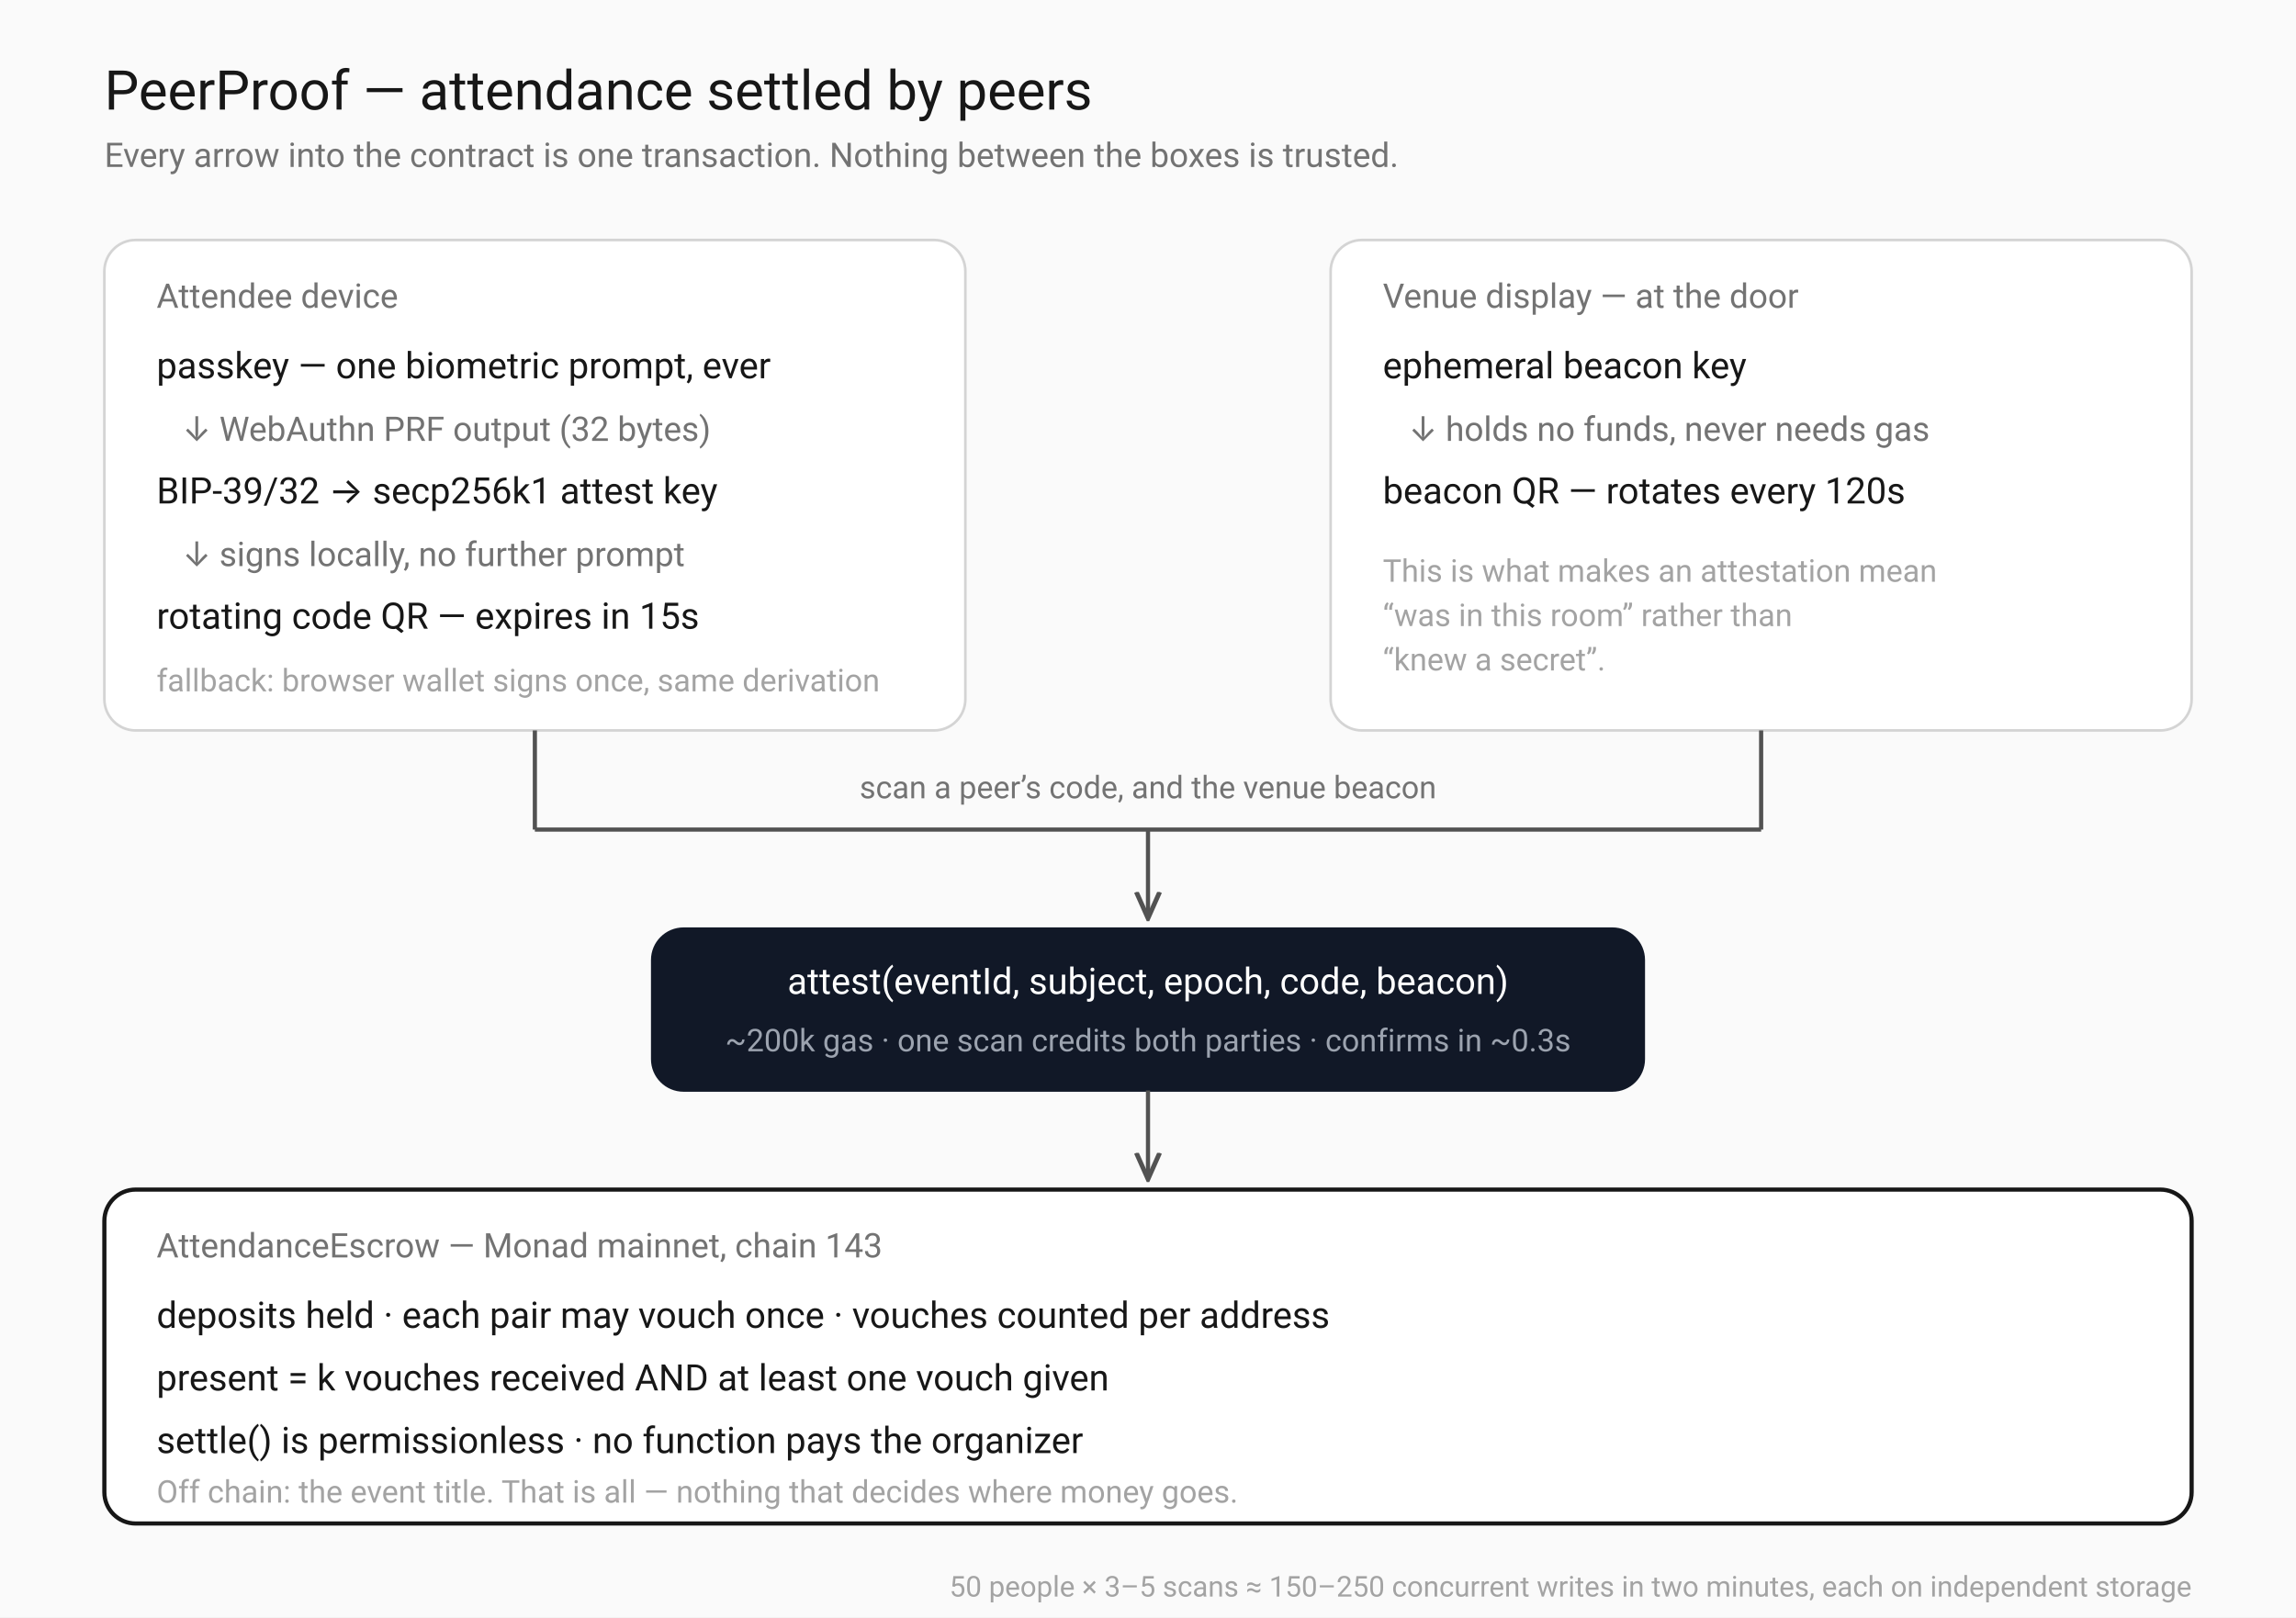
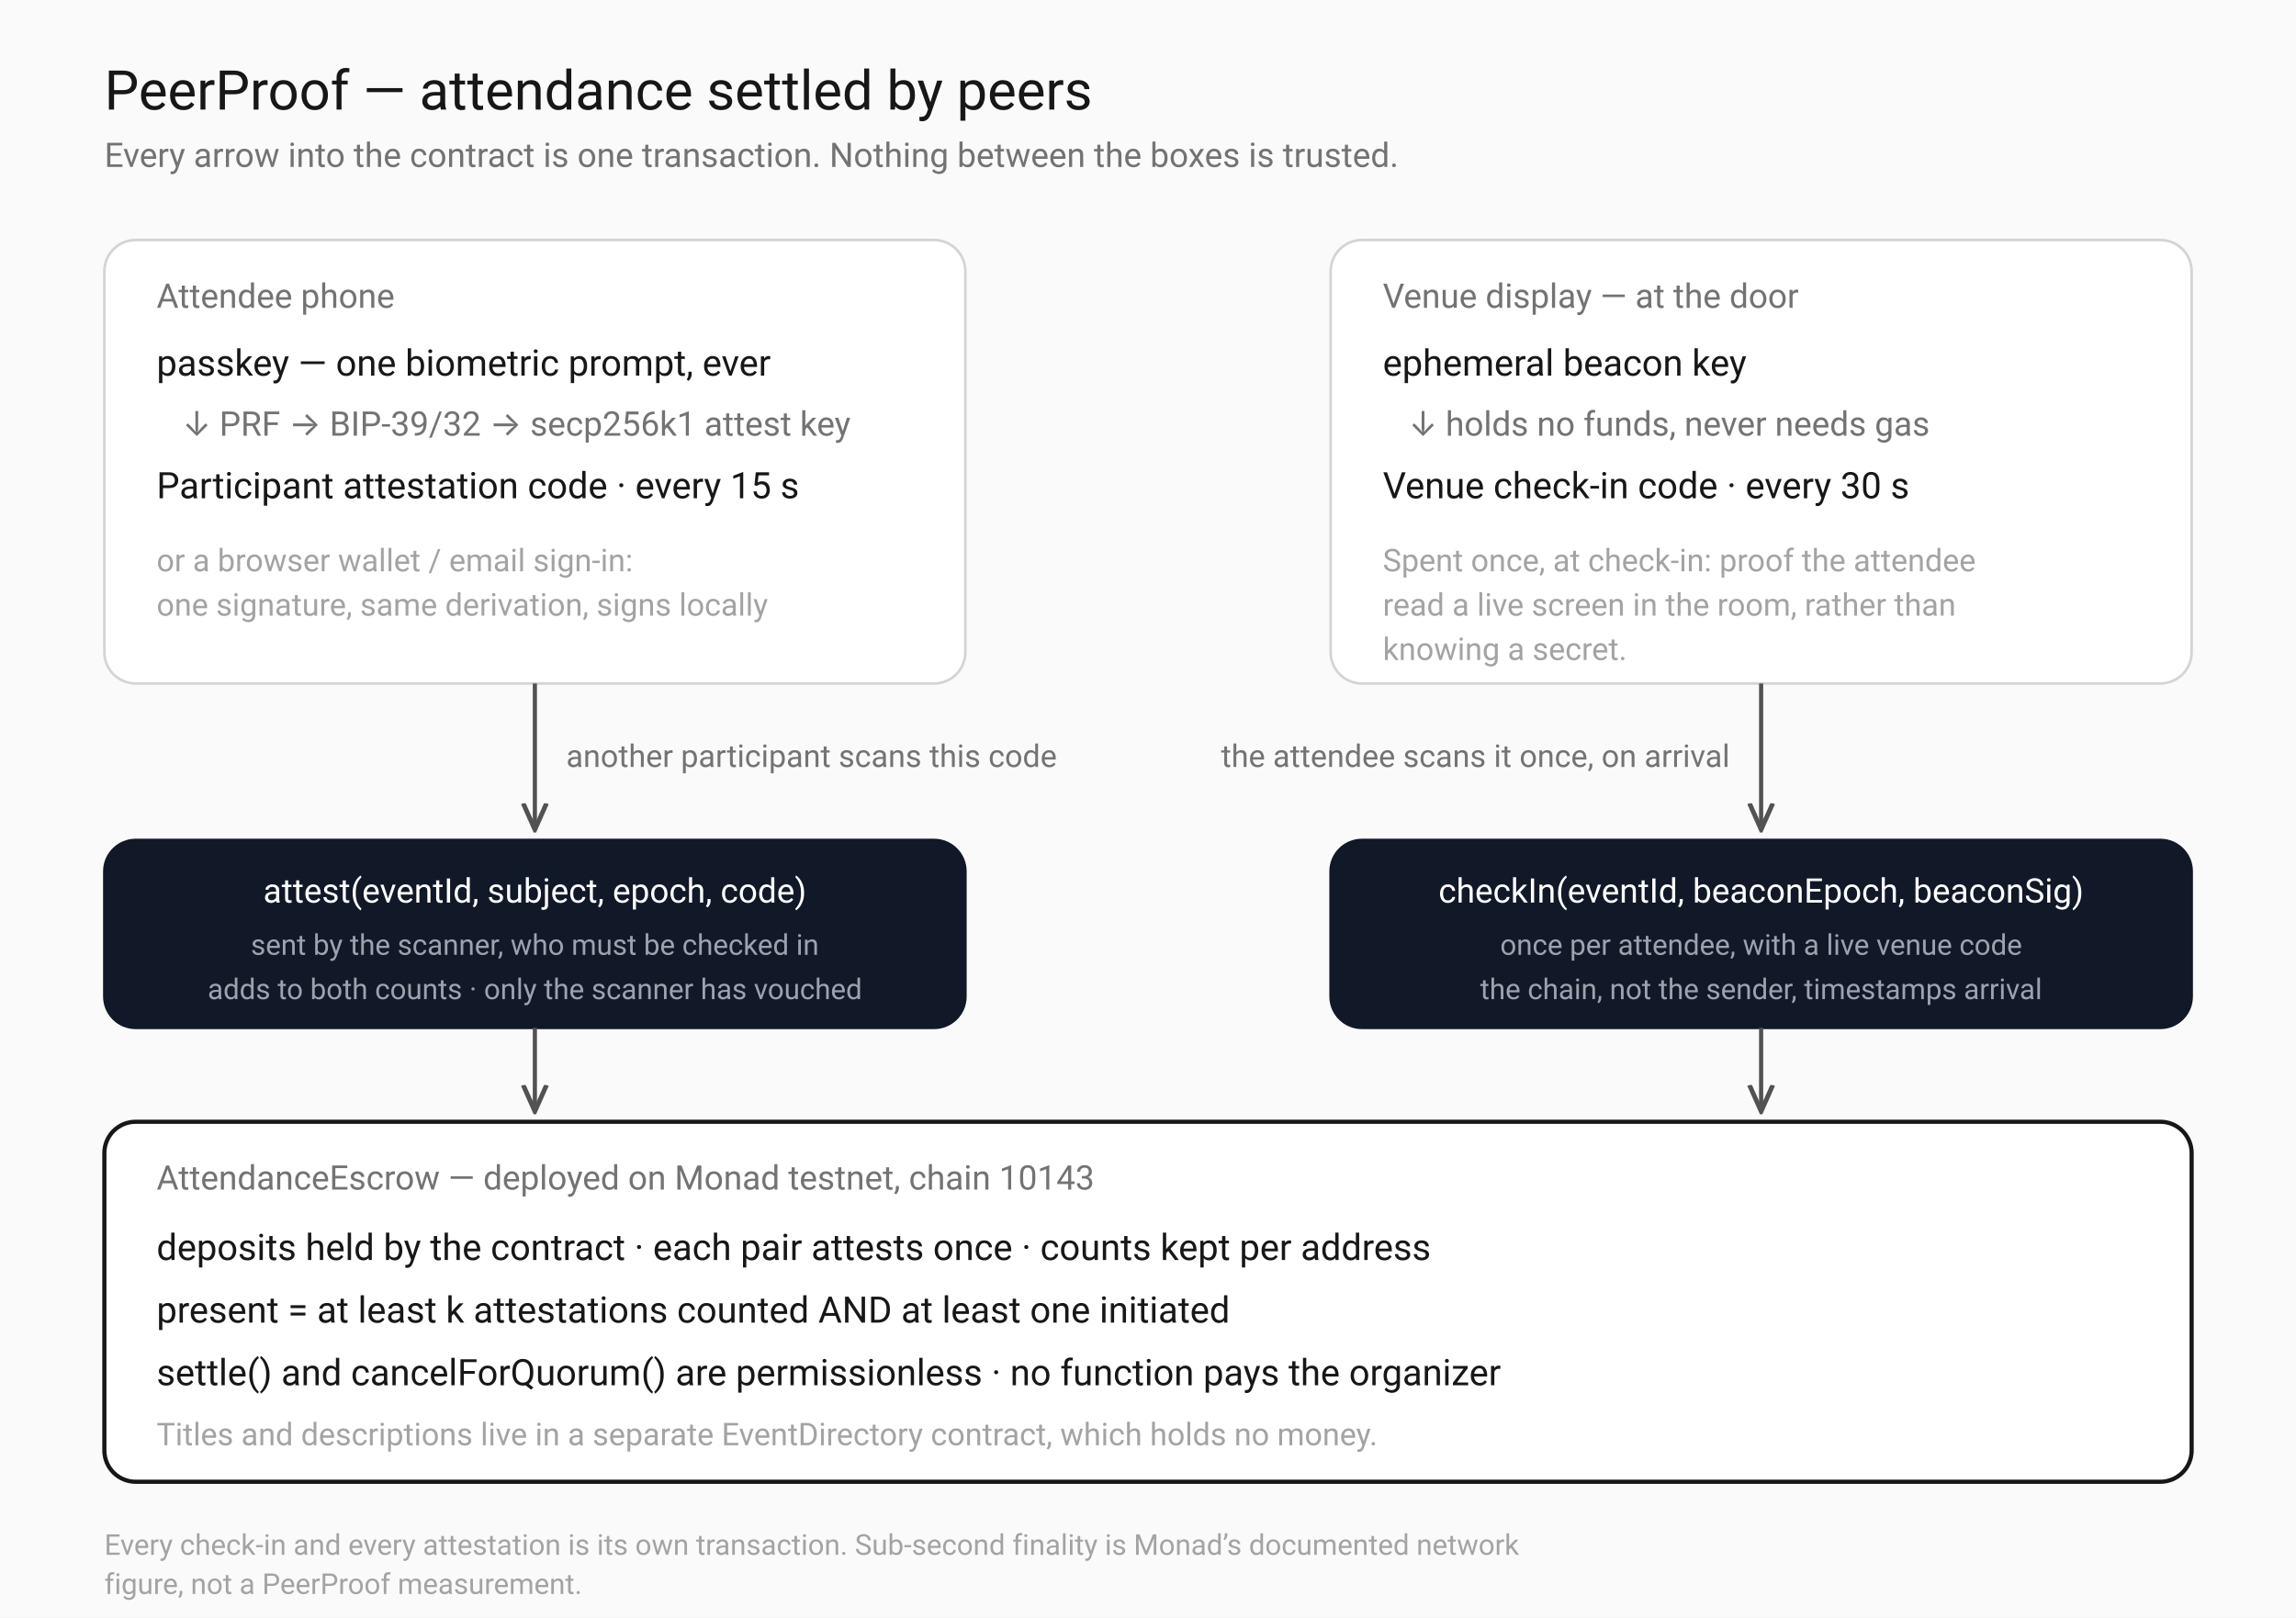
<svg xmlns="http://www.w3.org/2000/svg" viewBox="0 0 880 620" width="880" height="620" font-family="ui-sans-serif, system-ui, -apple-system, Segoe UI, Roboto, sans-serif">
  <defs>
    <marker id="arrow" viewBox="0 0 10 10" refX="9" refY="5" markerWidth="7" markerHeight="7" orient="auto">
      <path d="M0,1 L9,5 L0,9" fill="none" stroke="#525252" stroke-width="1.6" />
    </marker>
  </defs>
  <rect width="880" height="620" fill="#fafafa" />
  <text x="40" y="42" font-size="21" fill="#171717">PeerProof — attendance settled by peers</text>
  <text x="40" y="64" font-size="13" fill="#737373">Every arrow into the contract is one transaction. Nothing between the boxes is trusted.</text>
-   <rect x="40" y="92" width="330" height="188" rx="12" fill="#ffffff" stroke="#d4d4d4" />
-   <text x="60" y="118" font-size="13" fill="#737373">Attendee device</text>
-   <text x="60" y="145" font-size="14" fill="#171717">passkey — one biometric prompt, ever</text>
-   <text x="70" y="169" font-size="13" fill="#737373">↓ WebAuthn PRF output (32 bytes)</text>
-   <text x="60" y="193" font-size="14" fill="#171717">BIP-39/32 → secp256k1 attest key</text>
-   <text x="70" y="217" font-size="13" fill="#737373">↓ signs locally, no further prompt</text>
-   <text x="60" y="241" font-size="14" fill="#171717">rotating code QR — expires in 15s</text>
-   <text x="60" y="265" font-size="12" fill="#a3a3a3">fallback: browser wallet signs once, same derivation</text>
-   <rect x="510" y="92" width="330" height="188" rx="12" fill="#ffffff" stroke="#d4d4d4" />
+   <rect x="40" y="92" width="330" height="170" rx="12" fill="#ffffff" stroke="#d4d4d4" />
+   <text x="60" y="118" font-size="13" fill="#737373">Attendee phone</text>
+   <text x="60" y="144" font-size="14" fill="#171717">passkey — one biometric prompt, ever</text>
+   <text x="70" y="167" font-size="13" fill="#737373">↓ PRF → BIP-39/32 → secp256k1 attest key</text>
+   <text x="60" y="191" font-size="14" fill="#171717">Participant attestation code · every 15 s</text>
+   <text x="60" y="219" font-size="12" fill="#a3a3a3">or a browser wallet / email sign-in:</text>
+   <text x="60" y="236" font-size="12" fill="#a3a3a3">one signature, same derivation, signs locally</text>
+   <rect x="510" y="92" width="330" height="170" rx="12" fill="#ffffff" stroke="#d4d4d4" />
  <text x="530" y="118" font-size="13" fill="#737373">Venue display — at the door</text>
-   <text x="530" y="145" font-size="14" fill="#171717">ephemeral beacon key</text>
-   <text x="540" y="169" font-size="13" fill="#737373">↓ holds no funds, never needs gas</text>
-   <text x="530" y="193" font-size="14" fill="#171717">beacon QR — rotates every 120s</text>
-   <text x="530" y="223" font-size="12" fill="#a3a3a3">This is what makes an attestation mean</text>
-   <text x="530" y="240" font-size="12" fill="#a3a3a3">“was in this room” rather than</text>
-   <text x="530" y="257" font-size="12" fill="#a3a3a3">“knew a secret”.</text>
-   <line x1="205" y1="280" x2="205" y2="318" stroke="#525252" stroke-width="1.6" />
-   <line x1="675" y1="280" x2="675" y2="318" stroke="#525252" stroke-width="1.6" />
-   <line x1="205" y1="318" x2="675" y2="318" stroke="#525252" stroke-width="1.6" />
-   <line x1="440" y1="318" x2="440" y2="352" stroke="#525252" stroke-width="1.6" marker-end="url(#arrow)" />
-   <text x="440" y="306" font-size="12" fill="#737373" text-anchor="middle">scan a peer’s code, and the venue beacon</text>
-   <rect x="250" y="356" width="380" height="62" rx="12" fill="#111827" stroke="#111827" />
-   <text x="440" y="381" font-size="14" fill="#ffffff" text-anchor="middle">attest(eventId, subject, epoch, code, beacon)</text>
-   <text x="440" y="403" font-size="12" fill="#9ca3af" text-anchor="middle">~200k gas · one scan credits both parties · confirms in ~0.3s</text>
-   <line x1="440" y1="418" x2="440" y2="452" stroke="#525252" stroke-width="1.6" marker-end="url(#arrow)" />
-   <rect x="40" y="456" width="800" height="128" rx="12" fill="#ffffff" stroke="#171717" stroke-width="1.6" />
-   <text x="60" y="482" font-size="13" fill="#737373">AttendanceEscrow — Monad mainnet, chain 143</text>
-   <text x="60" y="509" font-size="14" fill="#171717">deposits held · each pair may vouch once · vouches counted per address</text>
-   <text x="60" y="533" font-size="14" fill="#171717">present = k vouches received AND at least one vouch given</text>
-   <text x="60" y="557" font-size="14" fill="#171717">settle() is permissionless · no function pays the organizer</text>
-   <text x="60" y="576" font-size="12" fill="#a3a3a3">Off chain: the event title. That is all — nothing that decides where money goes.</text>
-   <text x="840" y="612" font-size="11" fill="#a3a3a3" text-anchor="end">50 people × 3–5 scans ≈ 150–250 concurrent writes in two minutes, each on independent storage</text>
+   <text x="530" y="144" font-size="14" fill="#171717">ephemeral beacon key</text>
+   <text x="540" y="167" font-size="13" fill="#737373">↓ holds no funds, never needs gas</text>
+   <text x="530" y="191" font-size="14" fill="#171717">Venue check-in code · every 30 s</text>
+   <text x="530" y="219" font-size="12" fill="#a3a3a3">Spent once, at check-in: proof the attendee</text>
+   <text x="530" y="236" font-size="12" fill="#a3a3a3">read a live screen in the room, rather than</text>
+   <text x="530" y="253" font-size="12" fill="#a3a3a3">knowing a secret.</text>
+   <line x1="205" y1="262" x2="205" y2="318" stroke="#525252" stroke-width="1.6" marker-end="url(#arrow)" />
+   <text x="217" y="294" font-size="12" fill="#737373">another participant scans this code</text>
+   <line x1="675" y1="262" x2="675" y2="318" stroke="#525252" stroke-width="1.6" marker-end="url(#arrow)" />
+   <text x="663" y="294" font-size="12" fill="#737373" text-anchor="end">the attendee scans it once, on arrival</text>
+   <rect x="40" y="322" width="330" height="72" rx="12" fill="#111827" stroke="#111827" />
+   <text x="205" y="346" font-size="13" fill="#ffffff" text-anchor="middle">attest(eventId, subject, epoch, code)</text>
+   <text x="205" y="366" font-size="11" fill="#9ca3af" text-anchor="middle">sent by the scanner, who must be checked in</text>
+   <text x="205" y="383" font-size="11" fill="#9ca3af" text-anchor="middle">adds to both counts · only the scanner has vouched</text>
+   <rect x="510" y="322" width="330" height="72" rx="12" fill="#111827" stroke="#111827" />
+   <text x="675" y="346" font-size="13" fill="#ffffff" text-anchor="middle">checkIn(eventId, beaconEpoch, beaconSig)</text>
+   <text x="675" y="366" font-size="11" fill="#9ca3af" text-anchor="middle">once per attendee, with a live venue code</text>
+   <text x="675" y="383" font-size="11" fill="#9ca3af" text-anchor="middle">the chain, not the sender, timestamps arrival</text>
+   <line x1="205" y1="394" x2="205" y2="426" stroke="#525252" stroke-width="1.6" marker-end="url(#arrow)" />
+   <line x1="675" y1="394" x2="675" y2="426" stroke="#525252" stroke-width="1.6" marker-end="url(#arrow)" />
+   <rect x="40" y="430" width="800" height="138" rx="12" fill="#ffffff" stroke="#171717" stroke-width="1.6" />
+   <text x="60" y="456" font-size="13" fill="#737373">AttendanceEscrow — deployed on Monad testnet, chain 10143</text>
+   <text x="60" y="483" font-size="14" fill="#171717">deposits held by the contract · each pair attests once · counts kept per address</text>
+   <text x="60" y="507" font-size="14" fill="#171717">present = at least k attestations counted AND at least one initiated</text>
+   <text x="60" y="531" font-size="14" fill="#171717">settle() and cancelForQuorum() are permissionless · no function pays the organizer</text>
+   <text x="60" y="554" font-size="12" fill="#a3a3a3">Titles and descriptions live in a separate EventDirectory contract, which holds no money.</text>
+   <text x="40" y="596" font-size="11" fill="#a3a3a3">Every check-in and every attestation is its own transaction. Sub-second finality is Monad’s documented network</text>
+   <text x="40" y="611" font-size="11" fill="#a3a3a3">figure, not a PeerProof measurement.</text>
</svg>
